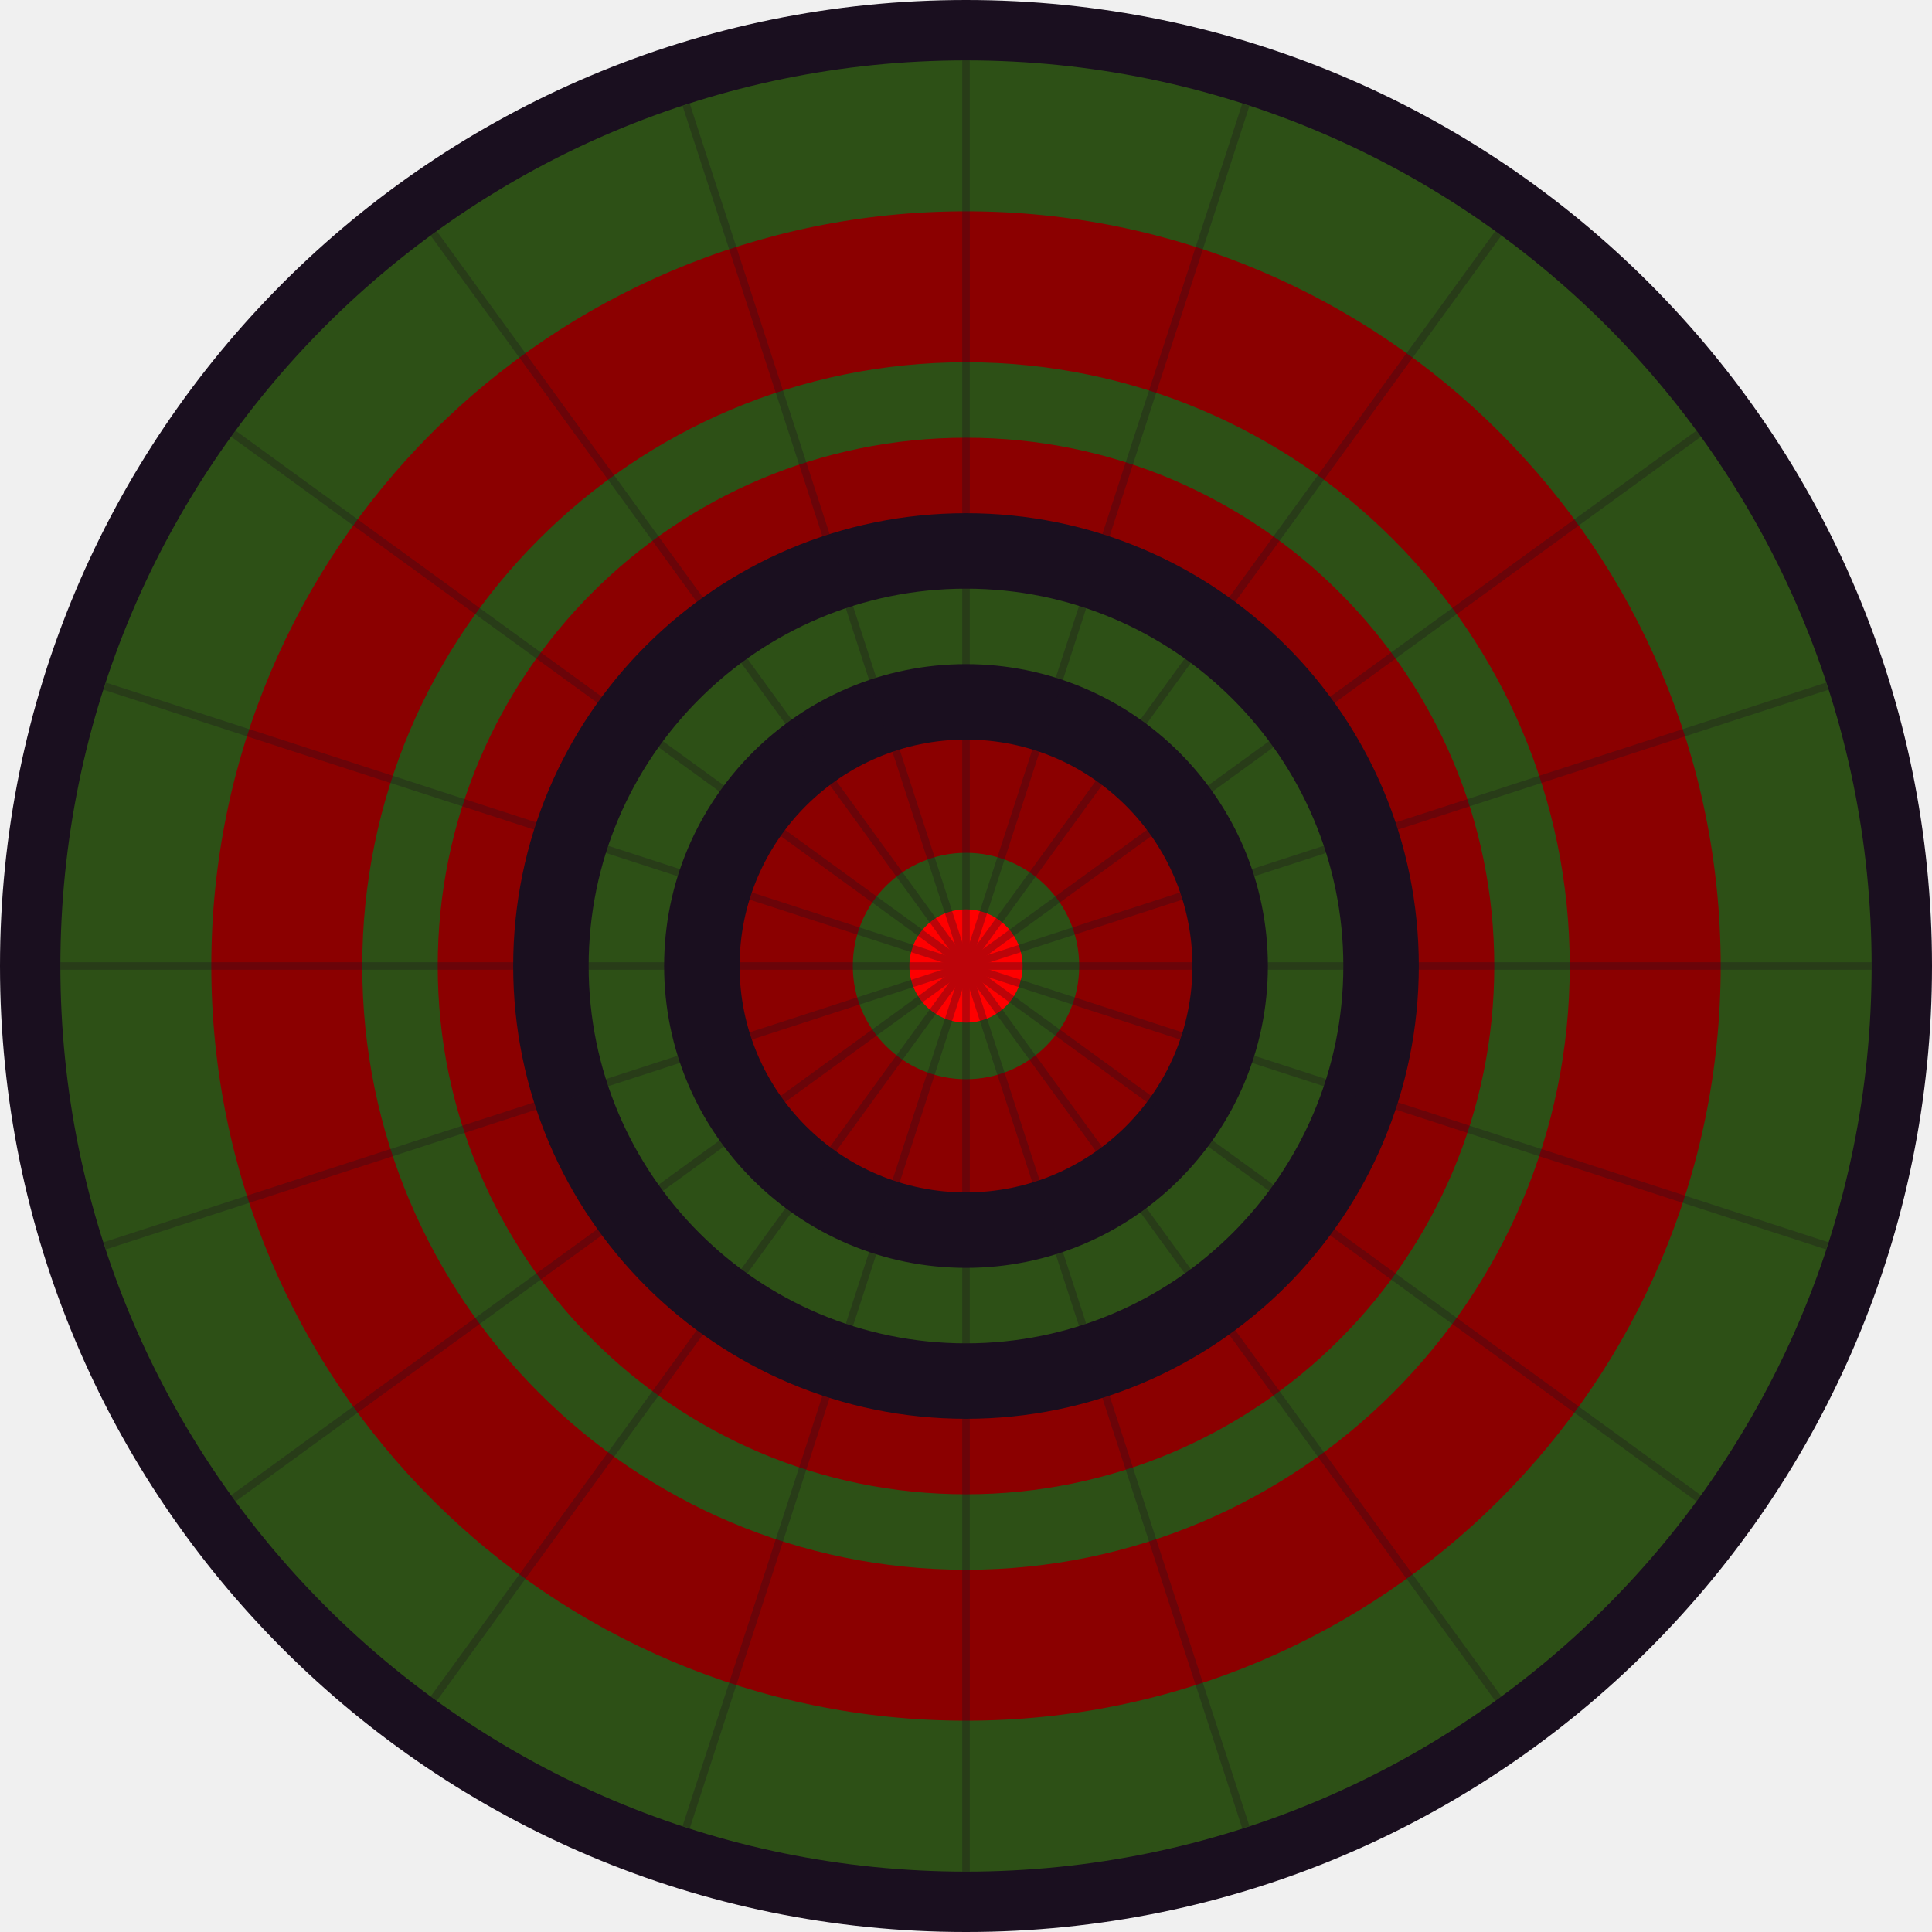
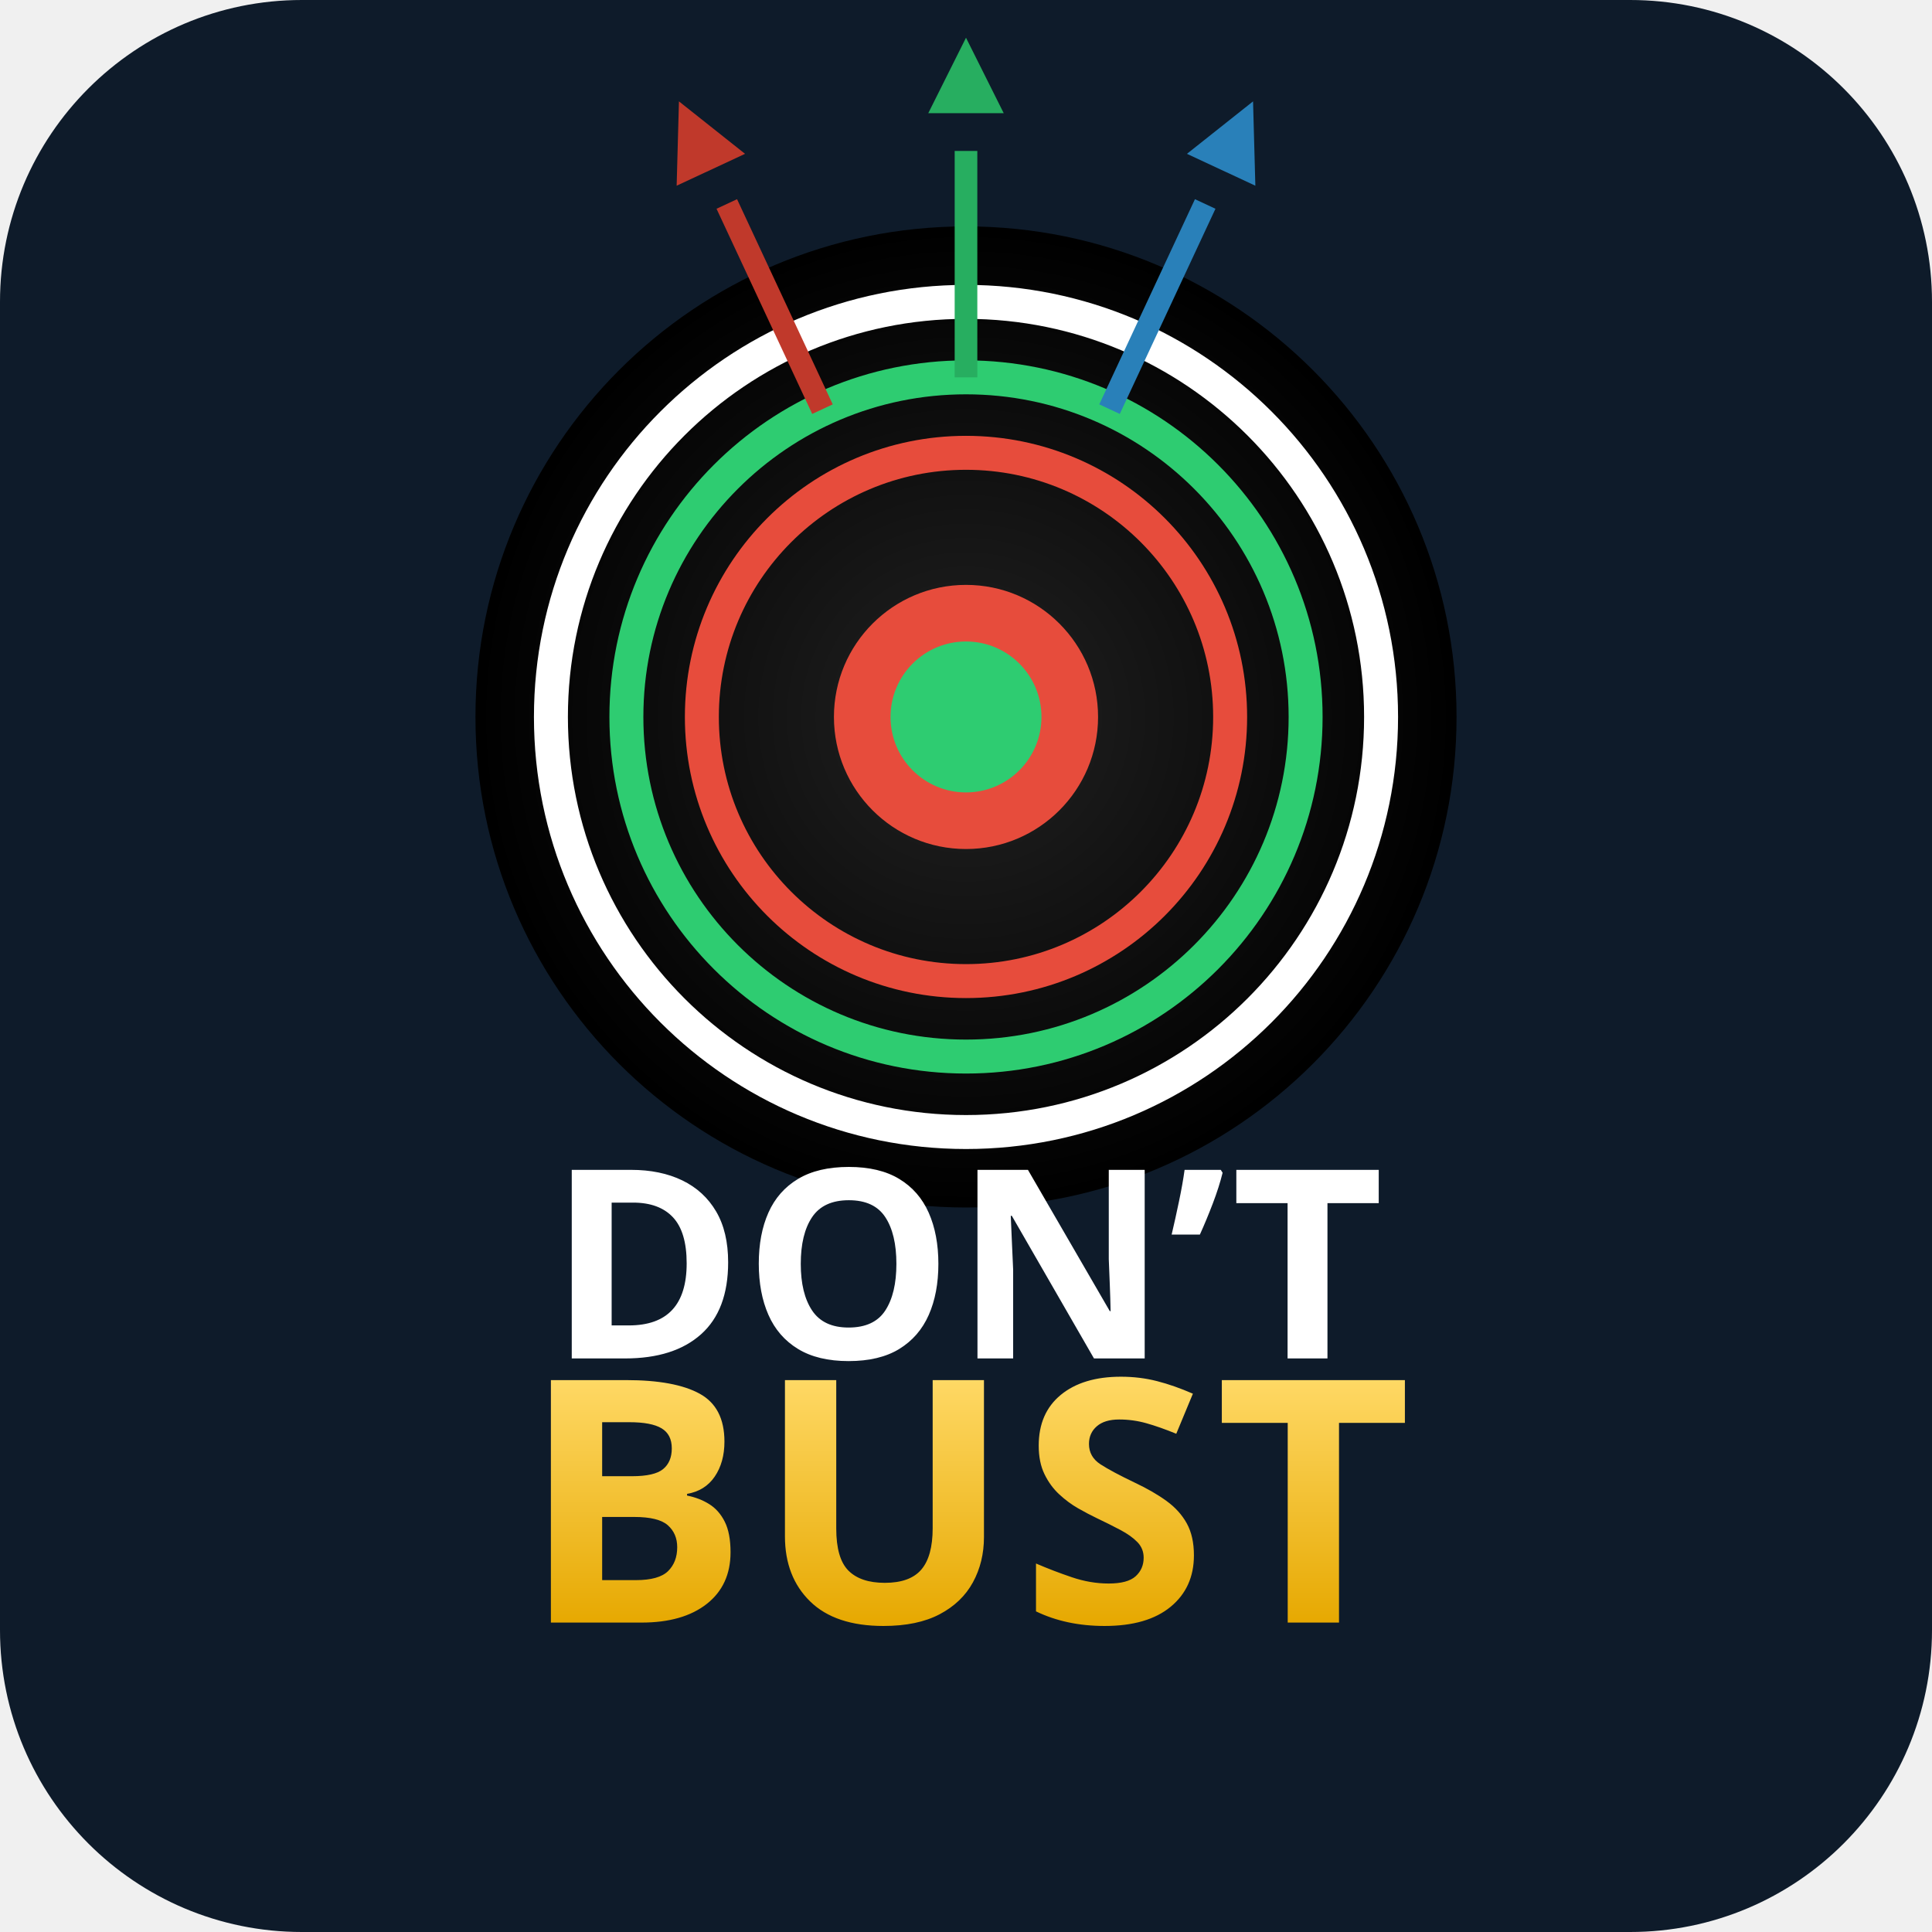
- <svg xmlns="http://www.w3.org/2000/svg" viewBox="0 0 512 512" width="512" height="512">
-   <circle cx="256" cy="256" r="256" fill="#1a0f1f" />
-   <circle cx="256" cy="256" r="240" fill="#2d5016" />
-   <circle cx="256" cy="256" r="200" fill="#8b0000" />
-   <circle cx="256" cy="256" r="160" fill="#2d5016" />
-   <circle cx="256" cy="256" r="140" fill="#8b0000" />
-   <circle cx="256" cy="256" r="120" fill="#1a0f1f" />
-   <circle cx="256" cy="256" r="100" fill="#2d5016" />
-   <circle cx="256" cy="256" r="80" fill="#1a0f1f" />
-   <circle cx="256" cy="256" r="60" fill="#8b0000" />
-   <circle cx="256" cy="256" r="30" fill="#2d5016" />
-   <circle cx="256" cy="256" r="15" fill="#ff0000" />
-   <g stroke="#1a0f1f" stroke-width="2" opacity="0.3">
-     <line x1="256" y1="256" x2="256" y2="16" transform="rotate(0 256 256)" />
-     <line x1="256" y1="256" x2="256" y2="16" transform="rotate(18 256 256)" />
-     <line x1="256" y1="256" x2="256" y2="16" transform="rotate(36 256 256)" />
-     <line x1="256" y1="256" x2="256" y2="16" transform="rotate(54 256 256)" />
-     <line x1="256" y1="256" x2="256" y2="16" transform="rotate(72 256 256)" />
-     <line x1="256" y1="256" x2="256" y2="16" transform="rotate(90 256 256)" />
-     <line x1="256" y1="256" x2="256" y2="16" transform="rotate(108 256 256)" />
-     <line x1="256" y1="256" x2="256" y2="16" transform="rotate(126 256 256)" />
-     <line x1="256" y1="256" x2="256" y2="16" transform="rotate(144 256 256)" />
-     <line x1="256" y1="256" x2="256" y2="16" transform="rotate(162 256 256)" />
-     <line x1="256" y1="256" x2="256" y2="16" transform="rotate(180 256 256)" />
-     <line x1="256" y1="256" x2="256" y2="16" transform="rotate(198 256 256)" />
-     <line x1="256" y1="256" x2="256" y2="16" transform="rotate(216 256 256)" />
-     <line x1="256" y1="256" x2="256" y2="16" transform="rotate(234 256 256)" />
-     <line x1="256" y1="256" x2="256" y2="16" transform="rotate(252 256 256)" />
-     <line x1="256" y1="256" x2="256" y2="16" transform="rotate(270 256 256)" />
-     <line x1="256" y1="256" x2="256" y2="16" transform="rotate(288 256 256)" />
-     <line x1="256" y1="256" x2="256" y2="16" transform="rotate(306 256 256)" />
-     <line x1="256" y1="256" x2="256" y2="16" transform="rotate(324 256 256)" />
-     <line x1="256" y1="256" x2="256" y2="16" transform="rotate(342 256 256)" />
+ <svg xmlns="http://www.w3.org/2000/svg" width="1024" height="1024" viewBox="0 0 1024 1024">
+   <defs>
+     <linearGradient id="goldGrad" x1="0" y1="0" x2="0" y2="1">
+       <stop offset="0%" stop-color="#FFD966" />
+       <stop offset="100%" stop-color="#E6A800" />
+     </linearGradient>
+     <radialGradient id="boardGrad" cx="50%" cy="50%" r="50%">
+       <stop offset="0%" stop-color="#222" />
+       <stop offset="100%" stop-color="#000" />
+     </radialGradient>
+   </defs>
+   <rect x="0" y="0" width="1024" height="1024" rx="160" fill="#0E1B2A" />
+   <g transform="translate(512 380)">
+     <circle r="260" fill="url(#boardGrad)" />
+     <circle r="220" fill="none" stroke="#FFFFFF" stroke-width="18" />
+     <circle r="180" fill="none" stroke="#2ECC71" stroke-width="18" />
+     <circle r="140" fill="none" stroke="#E74C3C" stroke-width="18" />
+     <circle r="70" fill="#E74C3C" />
+     <circle r="40" fill="#2ECC71" />
  </g>
+   <g transform="translate(512 380)">
+     <g transform="rotate(-25)">
+       <rect x="-6" y="-300" width="12" height="120" fill="#C0392B" />
+       <polygon points="-20,-320 20,-320 0,-360" fill="#C0392B" />
+     </g>
+     <g transform="rotate(0)">
+       <rect x="-6" y="-300" width="12" height="120" fill="#27AE60" />
+       <polygon points="-20,-320 20,-320 0,-360" fill="#27AE60" />
+     </g>
+     <g transform="rotate(25)">
+       <rect x="-6" y="-300" width="12" height="120" fill="#2980B9" />
+       <polygon points="-20,-320 20,-320 0,-360" fill="#2980B9" />
+     </g>
+   </g>
+   <text x="512" y="720" font-size="140" font-weight="900" text-anchor="middle" fill="#FFFFFF" font-family="Arial Black, Impact, sans-serif">
+     DON’T
+   </text>
+   <text x="512" y="860" font-size="180" font-weight="900" text-anchor="middle" fill="url(#goldGrad)" font-family="Arial Black, Impact, sans-serif" letter-spacing="4">
+     BUST
+   </text>
</svg>
